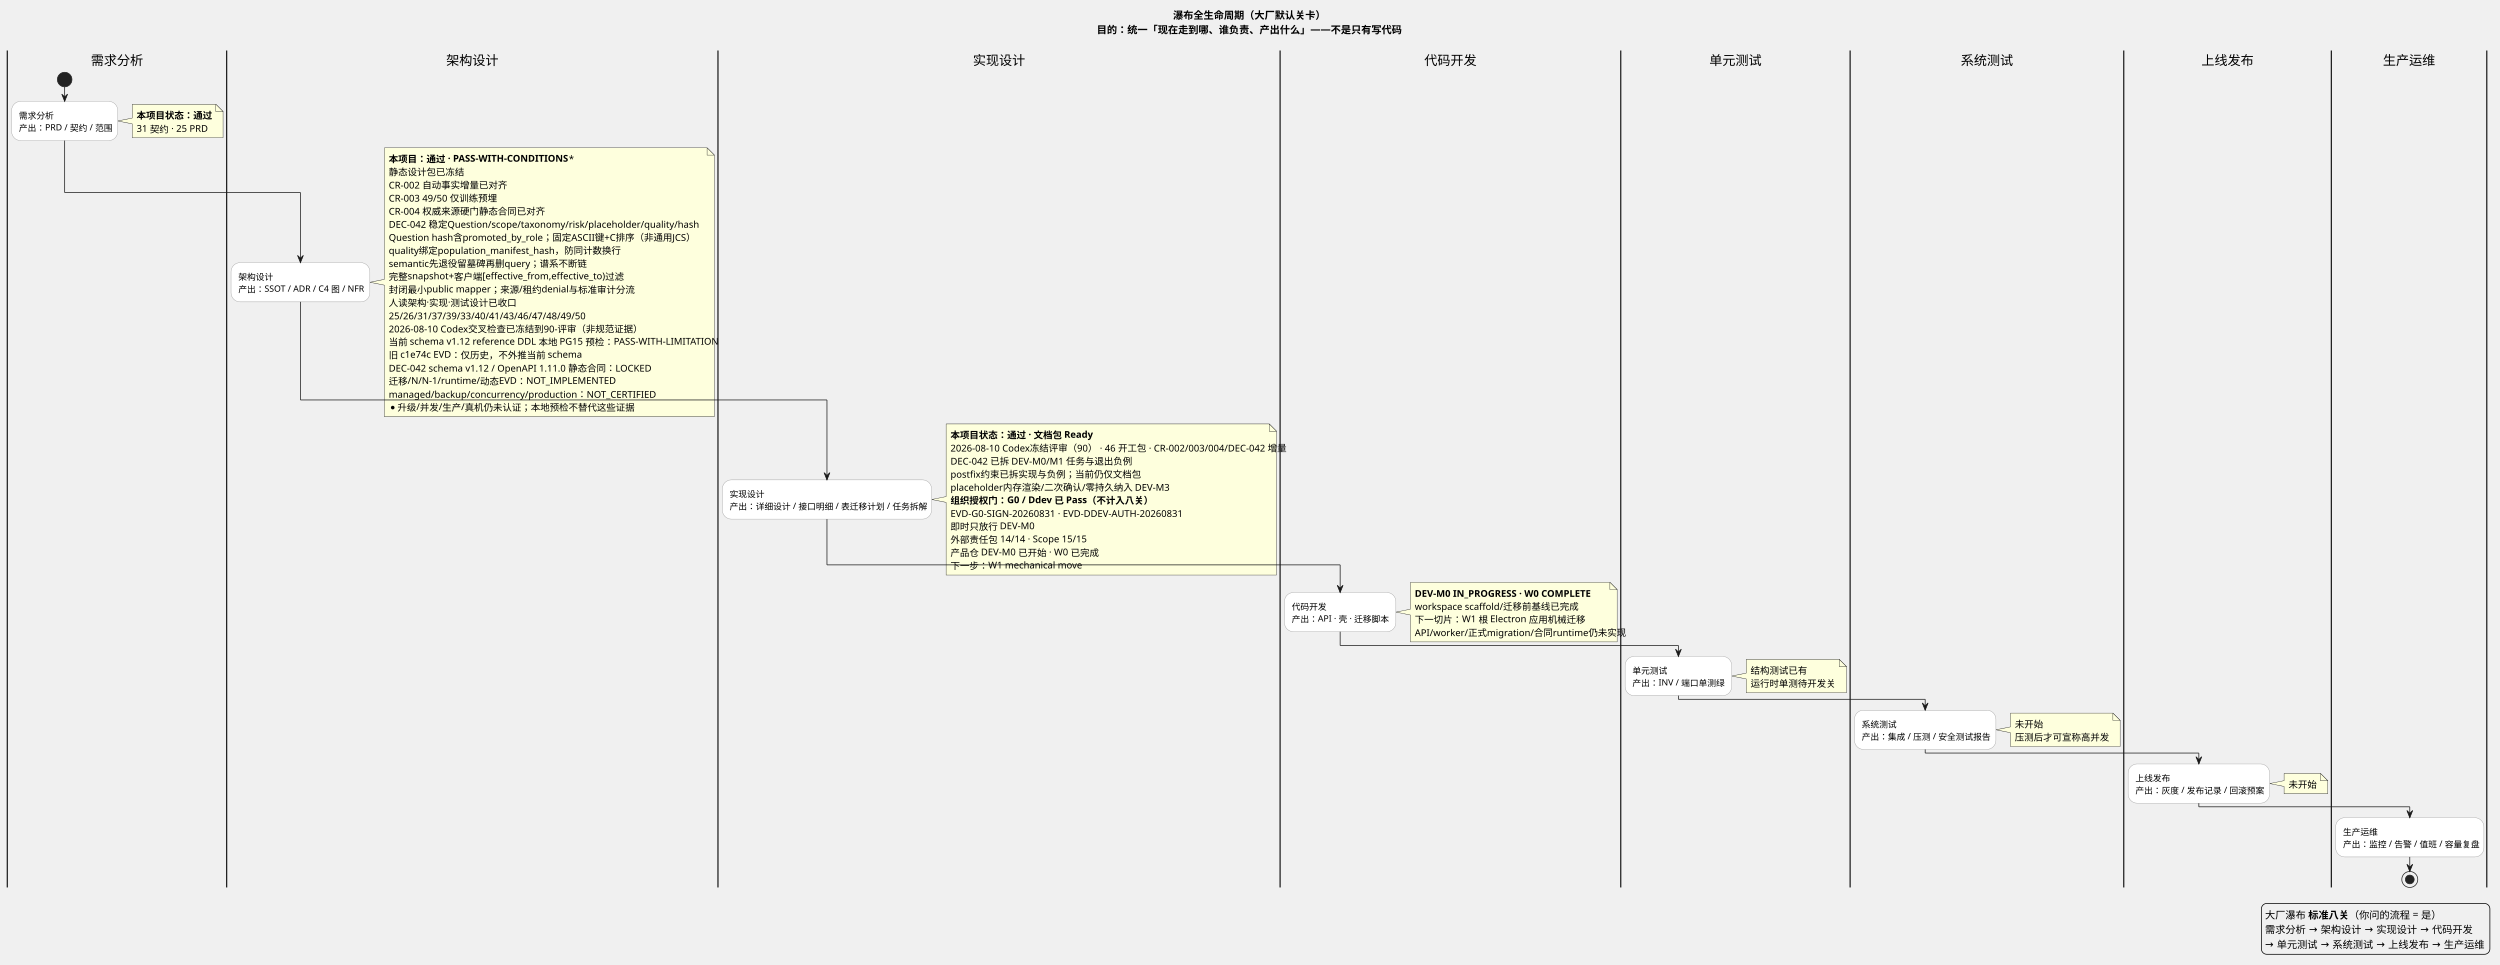
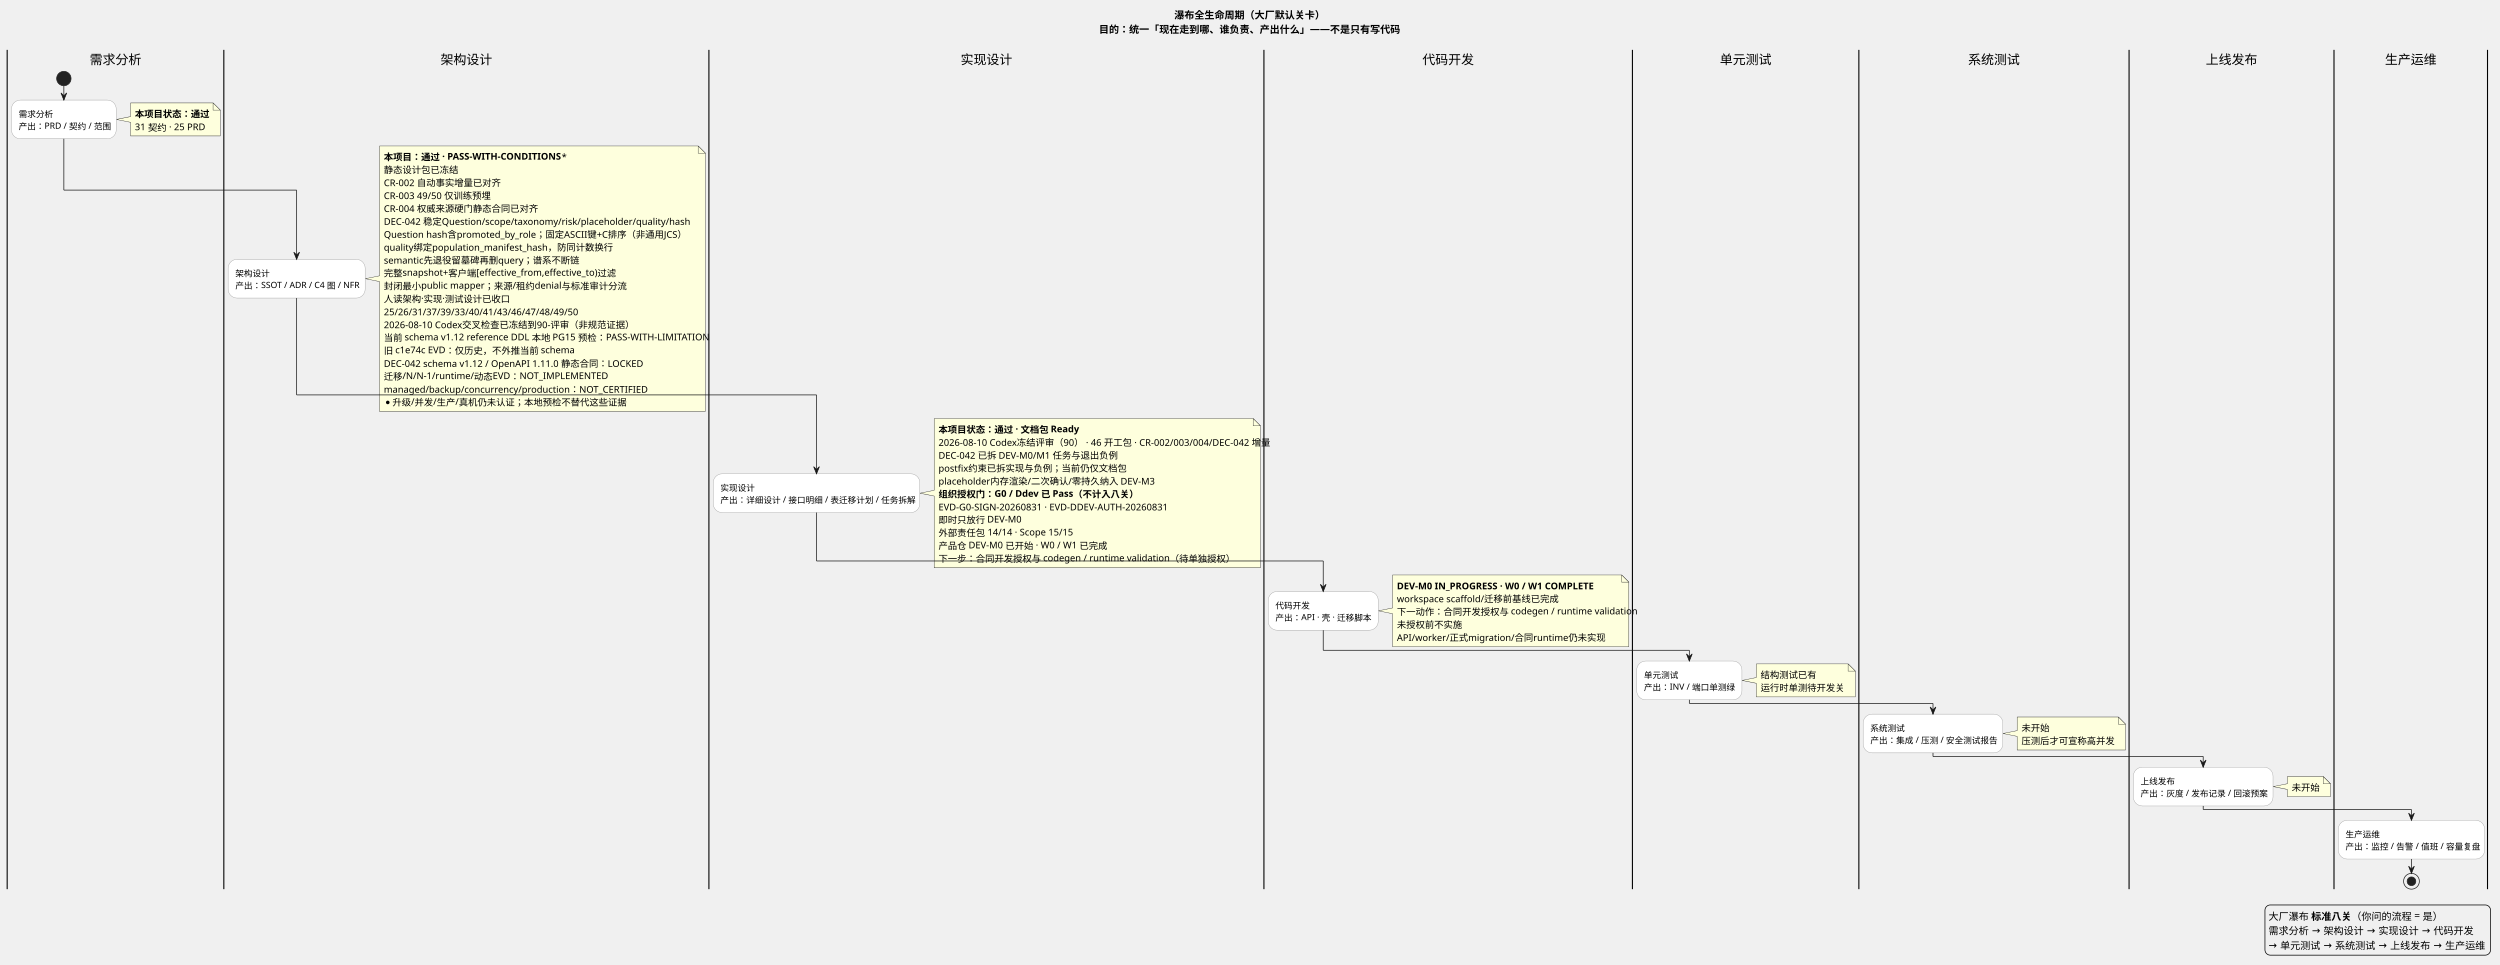
- <svg xmlns="http://www.w3.org/2000/svg" class="diagram-svg" version="1.1" viewBox="0 0 3441 1327" width="3441" height="1327">
+ <svg xmlns="http://www.w3.org/2000/svg" class="diagram-svg" version="1.1" viewBox="0 0 3485 1345" width="3485" height="1345">
  <defs />
  <g>
    <g class="title" data-source-line="9">
-       <text x="1614.54" y="26" font-size="14" fill="#000000" xml:space="preserve" style="white-space: pre" font-weight="bold" font-family="'PingFang SC, Microsoft YaHei, sans-serif'">瀑布全生命周期（大厂默认关卡）</text>
-       <text x="1509.54" y="46" font-size="14" fill="#000000" xml:space="preserve" style="white-space: pre" font-weight="bold" font-family="'PingFang SC, Microsoft YaHei, sans-serif'">目的：统一「现在走到哪、谁负责、产出什么」——不是只有写代码</text>
+       <text x="1636.92" y="26" font-size="14" fill="#000000" xml:space="preserve" style="white-space: pre" font-weight="bold" font-family="'PingFang SC, Microsoft YaHei, sans-serif'">瀑布全生命周期（大厂默认关卡）</text>
+       <text x="1531.92" y="46" font-size="14" fill="#000000" xml:space="preserve" style="white-space: pre" font-weight="bold" font-family="'PingFang SC, Microsoft YaHei, sans-serif'">目的：统一「现在走到哪、谁负责、产出什么」——不是只有写代码</text>
    </g>
-     <rect x="10" y="69.50" width="3414.08" height="25" fill="#00000000" stroke="#00000000" stroke-width="1" />
+     <rect x="10" y="69.50" width="3458.84" height="25" fill="#00000000" stroke="#00000000" stroke-width="1" />
    <circle cx="89.01" cy="109.50" r="10" fill="#222222" stroke="#222222" stroke-width="1" />
    <path d="M182.01,143.50 L182.01,162.50 L162.01,166.50 L182.01,170.50 L182.01,189.50 A0,0 0 0 0 182.01,189.50 L307.01,189.50 A0,0 0 0 0 307.01,189.50 L307.01,153.50 L297.01,143.50 L182.01,143.50 A0,0 0 0 0 182.01,143.50" fill="#FEFFDD" stroke="#181818" stroke-width="0.50" />
    <path d="M297.01,143.50 L297.01,153.50 L307.01,153.50 L297.01,143.50" fill="#FEFFDD" stroke="#181818" stroke-width="0.50" />
    <text x="188.01" y="163.50" font-size="13" fill="#000000" xml:space="preserve" style="white-space: pre" font-weight="bold" font-family="'PingFang SC, Microsoft YaHei, sans-serif'">本项目状态：通过</text>
    <text x="188.01" y="181.50" font-size="13" fill="#000000" xml:space="preserve" style="white-space: pre" font-family="'PingFang SC, Microsoft YaHei, sans-serif'">31 契约 · 25 PRD</text>
    <rect x="16" y="139.50" width="146.01" height="54" rx="12.50" ry="12.50" fill="#FFFFFF" stroke="#999999" stroke-width="0.50" />
    <text x="26" y="163.50" font-size="12" fill="#000000" xml:space="preserve" style="white-space: pre" font-family="'PingFang SC, Microsoft YaHei, sans-serif'">需求分析</text>
    <text x="26" y="180.50" font-size="12" fill="#000000" xml:space="preserve" style="white-space: pre" font-family="'PingFang SC, Microsoft YaHei, sans-serif'">产出：PRD / 契约 / 范围</text>
-     <line x1="10" y1="69.50" x2="10" y2="1221.50" stroke="#000000" stroke-width="1.50" />
+     <line x1="10" y1="69.50" x2="10" y2="1239.50" stroke="#000000" stroke-width="1.50" />
    <path d="M529.04,203.50 L529.04,384.50 L509.04,388.50 L529.04,392.50 L529.04,573.50 A0,0 0 0 0 529.04,573.50 L983.22,573.50 A0,0 0 0 0 983.22,573.50 L983.22,213.50 L973.22,203.50 L529.04,203.50 A0,0 0 0 0 529.04,203.50" fill="#FEFFDD" stroke="#181818" stroke-width="0.50" />
    <path d="M973.22,203.50 L973.22,213.50 L983.22,213.50 L973.22,203.50" fill="#FEFFDD" stroke="#181818" stroke-width="0.50" />
    <text x="535.04" y="223.50" font-size="13" fill="#000000" xml:space="preserve" style="white-space: pre" font-weight="bold" font-family="'PingFang SC, Microsoft YaHei, sans-serif'">本项目：通过 · PASS-WITH-CONDITIONS</text>
    <text x="782.92" y="223.50" font-size="13" fill="#000000" xml:space="preserve" style="white-space: pre" font-family="'PingFang SC, Microsoft YaHei, sans-serif'">*</text>
    <text x="535.04" y="241.50" font-size="13" fill="#000000" xml:space="preserve" style="white-space: pre" font-family="'PingFang SC, Microsoft YaHei, sans-serif'">静态设计包已冻结</text>
    <text x="535.04" y="259.50" font-size="13" fill="#000000" xml:space="preserve" style="white-space: pre" font-family="'PingFang SC, Microsoft YaHei, sans-serif'">CR-002 自动事实增量已对齐</text>
    <text x="535.04" y="277.50" font-size="13" fill="#000000" xml:space="preserve" style="white-space: pre" font-family="'PingFang SC, Microsoft YaHei, sans-serif'">CR-003 49/50 仅训练预埋</text>
    <text x="535.04" y="295.50" font-size="13" fill="#000000" xml:space="preserve" style="white-space: pre" font-family="'PingFang SC, Microsoft YaHei, sans-serif'">CR-004 权威来源硬门静态合同已对齐</text>
    <text x="535.04" y="313.50" font-size="13" fill="#000000" xml:space="preserve" style="white-space: pre" font-family="'PingFang SC, Microsoft YaHei, sans-serif'">DEC-042 稳定Question/scope/taxonomy/risk/placeholder/quality/hash</text>
    <text x="535.04" y="331.50" font-size="13" fill="#000000" xml:space="preserve" style="white-space: pre" font-family="'PingFang SC, Microsoft YaHei, sans-serif'">Question hash含promoted_by_role；固定ASCII键+C排序（非通用JCS）</text>
    <text x="535.04" y="349.50" font-size="13" fill="#000000" xml:space="preserve" style="white-space: pre" font-family="'PingFang SC, Microsoft YaHei, sans-serif'">quality绑定population_manifest_hash，防同计数换行</text>
    <text x="535.04" y="367.50" font-size="13" fill="#000000" xml:space="preserve" style="white-space: pre" font-family="'PingFang SC, Microsoft YaHei, sans-serif'">semantic先退役留墓碑再删query；谱系不断链</text>
    <text x="535.04" y="385.50" font-size="13" fill="#000000" xml:space="preserve" style="white-space: pre" font-family="'PingFang SC, Microsoft YaHei, sans-serif'">完整snapshot+客户端[effective_from,effective_to)过滤</text>
    <text x="535.04" y="403.50" font-size="13" fill="#000000" xml:space="preserve" style="white-space: pre" font-family="'PingFang SC, Microsoft YaHei, sans-serif'">封闭最小public mapper；来源/租约denial与标准审计分流</text>
    <text x="535.04" y="421.50" font-size="13" fill="#000000" xml:space="preserve" style="white-space: pre" font-family="'PingFang SC, Microsoft YaHei, sans-serif'">人读架构·实现·测试设计已收口</text>
    <text x="535.04" y="439.50" font-size="13" fill="#000000" xml:space="preserve" style="white-space: pre" font-family="'PingFang SC, Microsoft YaHei, sans-serif'">25/26/31/37/39/33/40/41/43/46/47/48/49/50</text>
    <text x="535.04" y="457.50" font-size="13" fill="#000000" xml:space="preserve" style="white-space: pre" font-family="'PingFang SC, Microsoft YaHei, sans-serif'">2026-08-10 Codex交叉检查已冻结到90-评审（非规范证据）</text>
    <text x="535.04" y="475.50" font-size="13" fill="#000000" xml:space="preserve" style="white-space: pre" font-family="'PingFang SC, Microsoft YaHei, sans-serif'">当前 schema v1.12 reference DDL 本地 PG15 预检：PASS-WITH-LIMITATION</text>
    <text x="535.04" y="493.50" font-size="13" fill="#000000" xml:space="preserve" style="white-space: pre" font-family="'PingFang SC, Microsoft YaHei, sans-serif'">旧 c1e74c EVD：仅历史，不外推当前 schema</text>
    <text x="535.04" y="511.50" font-size="13" fill="#000000" xml:space="preserve" style="white-space: pre" font-family="'PingFang SC, Microsoft YaHei, sans-serif'">DEC-042 schema v1.12 / OpenAPI 1.11.0 静态合同：LOCKED</text>
    <text x="535.04" y="529.50" font-size="13" fill="#000000" xml:space="preserve" style="white-space: pre" font-family="'PingFang SC, Microsoft YaHei, sans-serif'">迁移/N/N-1/runtime/动态EVD：NOT_IMPLEMENTED</text>
    <text x="535.04" y="547.50" font-size="13" fill="#000000" xml:space="preserve" style="white-space: pre" font-family="'PingFang SC, Microsoft YaHei, sans-serif'">managed/backup/concurrency/production：NOT_CERTIFIED</text>
    <circle cx="540.54" cy="561" r="2.50" fill="#000000" stroke="#000000" stroke-width="0" />
    <text x="547.04" y="565.50" font-size="13" fill="#000000" xml:space="preserve" style="white-space: pre" font-family="'PingFang SC, Microsoft YaHei, sans-serif'">升级/并发/生产/真机仍未认证；本地预检不替代这些证据</text>
    <rect x="318.01" y="361.50" width="191.03" height="54" rx="12.50" ry="12.50" fill="#FFFFFF" stroke="#999999" stroke-width="0.50" />
    <text x="328.01" y="385.50" font-size="12" fill="#000000" xml:space="preserve" style="white-space: pre" font-family="'PingFang SC, Microsoft YaHei, sans-serif'">架构设计</text>
    <text x="328.01" y="402.50" font-size="12" fill="#000000" xml:space="preserve" style="white-space: pre" font-family="'PingFang SC, Microsoft YaHei, sans-serif'">产出：SSOT / ADR / C4 图 / NFR</text>
-     <line x1="312.01" y1="69.50" x2="312.01" y2="1221.50" stroke="#000000" stroke-width="1.50" />
+     <line x1="312.01" y1="69.50" x2="312.01" y2="1239.50" stroke="#000000" stroke-width="1.50" />
    <path d="M1302.23,583.50 L1302.23,683.50 L1282.23,687.50 L1302.23,691.50 L1302.23,791.50 A0,0 0 0 0 1302.23,791.50 L1756.91,791.50 A0,0 0 0 0 1756.91,791.50 L1756.91,593.50 L1746.91,583.50 L1302.23,583.50 A0,0 0 0 0 1302.23,583.50" fill="#FEFFDD" stroke="#181818" stroke-width="0.50" />
    <path d="M1746.91,583.50 L1746.91,593.50 L1756.91,593.50 L1746.91,583.50" fill="#FEFFDD" stroke="#181818" stroke-width="0.50" />
    <text x="1308.23" y="603.50" font-size="13" fill="#000000" xml:space="preserve" style="white-space: pre" font-weight="bold" font-family="'PingFang SC, Microsoft YaHei, sans-serif'">本项目状态：通过 · 文档包 Ready</text>
    <text x="1308.23" y="621.50" font-size="13" fill="#000000" xml:space="preserve" style="white-space: pre" font-family="'PingFang SC, Microsoft YaHei, sans-serif'">2026-08-10 Codex冻结评审（90） · 46 开工包 · CR-002/003/004/DEC-042 增量</text>
    <text x="1308.23" y="639.50" font-size="13" fill="#000000" xml:space="preserve" style="white-space: pre" font-family="'PingFang SC, Microsoft YaHei, sans-serif'">DEC-042 已拆 DEV-M0/M1 任务与退出负例</text>
    <text x="1308.23" y="657.50" font-size="13" fill="#000000" xml:space="preserve" style="white-space: pre" font-family="'PingFang SC, Microsoft YaHei, sans-serif'">postfix约束已拆实现与负例；当前仍仅文档包</text>
    <text x="1308.23" y="675.50" font-size="13" fill="#000000" xml:space="preserve" style="white-space: pre" font-family="'PingFang SC, Microsoft YaHei, sans-serif'">placeholder内存渲染/二次确认/零持久纳入 DEV-M3</text>
    <text x="1308.23" y="693.50" font-size="13" fill="#000000" xml:space="preserve" style="white-space: pre" font-weight="bold" font-family="'PingFang SC, Microsoft YaHei, sans-serif'">组织授权门：G0 / Ddev 已 Pass（不计入八关）</text>
    <text x="1308.23" y="711.50" font-size="13" fill="#000000" xml:space="preserve" style="white-space: pre" font-family="'PingFang SC, Microsoft YaHei, sans-serif'">EVD-G0-SIGN-20260831 · EVD-DDEV-AUTH-20260831</text>
    <text x="1308.23" y="729.50" font-size="13" fill="#000000" xml:space="preserve" style="white-space: pre" font-family="'PingFang SC, Microsoft YaHei, sans-serif'">即时只放行 DEV-M0</text>
    <text x="1308.23" y="747.50" font-size="13" fill="#000000" xml:space="preserve" style="white-space: pre" font-family="'PingFang SC, Microsoft YaHei, sans-serif'">外部责任包 14/14 · Scope 15/15</text>
-     <text x="1308.23" y="765.50" font-size="13" fill="#000000" xml:space="preserve" style="white-space: pre" font-family="'PingFang SC, Microsoft YaHei, sans-serif'">产品仓 DEV-M0 已开始 · W0 已完成</text>
-     <text x="1308.23" y="783.50" font-size="13" fill="#000000" xml:space="preserve" style="white-space: pre" font-family="'PingFang SC, Microsoft YaHei, sans-serif'">下一步：W1 mechanical move</text>
+     <text x="1308.23" y="765.50" font-size="13" fill="#000000" xml:space="preserve" style="white-space: pre" font-family="'PingFang SC, Microsoft YaHei, sans-serif'">产品仓 DEV-M0 已开始 · W0 / W1 已完成</text>
+     <text x="1308.23" y="783.50" font-size="13" fill="#000000" xml:space="preserve" style="white-space: pre" font-family="'PingFang SC, Microsoft YaHei, sans-serif'">下一步：合同开发授权与 codegen / runtime validation（待单独授权）</text>
    <rect x="994.22" y="660.50" width="288.00" height="54" rx="12.50" ry="12.50" fill="#FFFFFF" stroke="#999999" stroke-width="0.50" />
    <text x="1004.22" y="684.50" font-size="12" fill="#000000" xml:space="preserve" style="white-space: pre" font-family="'PingFang SC, Microsoft YaHei, sans-serif'">实现设计</text>
    <text x="1004.22" y="701.50" font-size="12" fill="#000000" xml:space="preserve" style="white-space: pre" font-family="'PingFang SC, Microsoft YaHei, sans-serif'">产出：详细设计 / 接口明细 / 表迁移计划 / 任务拆解</text>
-     <line x1="988.22" y1="69.50" x2="988.22" y2="1221.50" stroke="#000000" stroke-width="1.50" />
-     <path d="M1941.25,801.50 L1941.25,838.50 L1921.25,842.50 L1941.25,846.50 L1941.25,883.50 A0,0 0 0 0 1941.25,883.50 L2225.83,883.50 A0,0 0 0 0 2225.83,883.50 L2225.83,811.50 L2215.83,801.50 L1941.25,801.50 A0,0 0 0 0 1941.25,801.50" fill="#FEFFDD" stroke="#181818" stroke-width="0.50" />
-     <path d="M2215.83,801.50 L2215.83,811.50 L2225.83,811.50 L2215.83,801.50" fill="#FEFFDD" stroke="#181818" stroke-width="0.50" />
-     <text x="1947.25" y="821.50" font-size="13" fill="#000000" xml:space="preserve" style="white-space: pre" font-weight="bold" font-family="'PingFang SC, Microsoft YaHei, sans-serif'">DEV-M0 IN_PROGRESS · W0 COMPLETE</text>
+     <line x1="988.22" y1="69.50" x2="988.22" y2="1239.50" stroke="#000000" stroke-width="1.50" />
+     <path d="M1941.25,801.50 L1941.25,847.50 L1921.25,851.50 L1941.25,855.50 L1941.25,901.50 A0,0 0 0 0 1941.25,901.50 L2270.59,901.50 A0,0 0 0 0 2270.59,901.50 L2270.59,811.50 L2260.59,801.50 L1941.25,801.50 A0,0 0 0 0 1941.25,801.50" fill="#FEFFDD" stroke="#181818" stroke-width="0.50" />
+     <path d="M2260.59,801.50 L2260.59,811.50 L2270.59,811.50 L2260.59,801.50" fill="#FEFFDD" stroke="#181818" stroke-width="0.50" />
+     <text x="1947.25" y="821.50" font-size="13" fill="#000000" xml:space="preserve" style="white-space: pre" font-weight="bold" font-family="'PingFang SC, Microsoft YaHei, sans-serif'">DEV-M0 IN_PROGRESS · W0 / W1 COMPLETE</text>
    <text x="1947.25" y="839.50" font-size="13" fill="#000000" xml:space="preserve" style="white-space: pre" font-family="'PingFang SC, Microsoft YaHei, sans-serif'">workspace scaffold/迁移前基线已完成</text>
-     <text x="1947.25" y="857.50" font-size="13" fill="#000000" xml:space="preserve" style="white-space: pre" font-family="'PingFang SC, Microsoft YaHei, sans-serif'">下一切片：W1 根 Electron 应用机械迁移</text>
-     <text x="1947.25" y="875.50" font-size="13" fill="#000000" xml:space="preserve" style="white-space: pre" font-family="'PingFang SC, Microsoft YaHei, sans-serif'">API/worker/正式migration/合同runtime仍未实现</text>
-     <rect x="1767.91" y="815.50" width="153.34" height="54" rx="12.50" ry="12.50" fill="#FFFFFF" stroke="#999999" stroke-width="0.50" />
-     <text x="1777.91" y="839.50" font-size="12" fill="#000000" xml:space="preserve" style="white-space: pre" font-family="'PingFang SC, Microsoft YaHei, sans-serif'">代码开发</text>
-     <text x="1777.91" y="856.50" font-size="12" fill="#000000" xml:space="preserve" style="white-space: pre" font-family="'PingFang SC, Microsoft YaHei, sans-serif'">产出：API · 壳 · 迁移脚本</text>
-     <line x1="1761.91" y1="69.50" x2="1761.91" y2="1221.50" stroke="#000000" stroke-width="1.50" />
-     <path d="M2403.49,907.50 L2403.49,926.50 L2383.49,930.50 L2403.49,934.50 L2403.49,953.50 A0,0 0 0 0 2403.49,953.50 L2541.49,953.50 A0,0 0 0 0 2541.49,953.50 L2541.49,917.50 L2531.49,907.50 L2403.49,907.50 A0,0 0 0 0 2403.49,907.50" fill="#FEFFDD" stroke="#181818" stroke-width="0.50" />
-     <path d="M2531.49,907.50 L2531.49,917.50 L2541.49,917.50 L2531.49,907.50" fill="#FEFFDD" stroke="#181818" stroke-width="0.50" />
-     <text x="2409.49" y="927.50" font-size="13" fill="#000000" xml:space="preserve" style="white-space: pre" font-family="'PingFang SC, Microsoft YaHei, sans-serif'">结构测试已有</text>
-     <text x="2409.49" y="945.50" font-size="13" fill="#000000" xml:space="preserve" style="white-space: pre" font-family="'PingFang SC, Microsoft YaHei, sans-serif'">运行时单测待开发关</text>
-     <rect x="2236.83" y="903.50" width="146.66" height="54" rx="12.50" ry="12.50" fill="#FFFFFF" stroke="#999999" stroke-width="0.50" />
-     <text x="2246.83" y="927.50" font-size="12" fill="#000000" xml:space="preserve" style="white-space: pre" font-family="'PingFang SC, Microsoft YaHei, sans-serif'">单元测试</text>
-     <text x="2246.83" y="944.50" font-size="12" fill="#000000" xml:space="preserve" style="white-space: pre" font-family="'PingFang SC, Microsoft YaHei, sans-serif'">产出：INV / 端口单测绿</text>
-     <line x1="2230.83" y1="69.50" x2="2230.83" y2="1221.50" stroke="#000000" stroke-width="1.50" />
-     <path d="M2767.16,981.50 L2767.16,1000.50 L2747.16,1004.50 L2767.16,1008.50 L2767.16,1027.50 A0,0 0 0 0 2767.16,1027.50 L2918.16,1027.50 A0,0 0 0 0 2918.16,1027.50 L2918.16,991.50 L2908.16,981.50 L2767.16,981.50 A0,0 0 0 0 2767.16,981.50" fill="#FEFFDD" stroke="#181818" stroke-width="0.50" />
-     <path d="M2908.16,981.50 L2908.16,991.50 L2918.16,991.50 L2908.16,981.50" fill="#FEFFDD" stroke="#181818" stroke-width="0.50" />
-     <text x="2773.16" y="1001.50" font-size="13" fill="#000000" xml:space="preserve" style="white-space: pre" font-family="'PingFang SC, Microsoft YaHei, sans-serif'">未开始</text>
-     <text x="2773.16" y="1019.50" font-size="13" fill="#000000" xml:space="preserve" style="white-space: pre" font-family="'PingFang SC, Microsoft YaHei, sans-serif'">压测后才可宣称高并发</text>
-     <rect x="2552.49" y="977.50" width="194.67" height="54" rx="12.50" ry="12.50" fill="#FFFFFF" stroke="#999999" stroke-width="0.50" />
-     <text x="2562.49" y="1001.50" font-size="12" fill="#000000" xml:space="preserve" style="white-space: pre" font-family="'PingFang SC, Microsoft YaHei, sans-serif'">系统测试</text>
-     <text x="2562.49" y="1018.50" font-size="12" fill="#000000" xml:space="preserve" style="white-space: pre" font-family="'PingFang SC, Microsoft YaHei, sans-serif'">产出：集成 / 压测 / 安全测试报告</text>
-     <line x1="2546.49" y1="69.50" x2="2546.49" y2="1221.50" stroke="#000000" stroke-width="1.50" />
-     <path d="M3143.82,1064.50 L3143.82,1074.50 L3123.82,1078.50 L3143.82,1082.50 L3143.82,1092.50 A0,0 0 0 0 3143.82,1092.50 L3203.82,1092.50 A0,0 0 0 0 3203.82,1092.50 L3203.82,1074.50 L3193.82,1064.50 L3143.82,1064.50 A0,0 0 0 0 3143.82,1064.50" fill="#FEFFDD" stroke="#181818" stroke-width="0.50" />
-     <path d="M3193.82,1064.50 L3193.82,1074.50 L3203.82,1074.50 L3193.82,1064.50" fill="#FEFFDD" stroke="#181818" stroke-width="0.50" />
-     <text x="3149.82" y="1084.50" font-size="13" fill="#000000" xml:space="preserve" style="white-space: pre" font-family="'PingFang SC, Microsoft YaHei, sans-serif'">未开始</text>
-     <rect x="2929.16" y="1051.50" width="194.67" height="54" rx="12.50" ry="12.50" fill="#FFFFFF" stroke="#999999" stroke-width="0.50" />
-     <text x="2939.16" y="1075.50" font-size="12" fill="#000000" xml:space="preserve" style="white-space: pre" font-family="'PingFang SC, Microsoft YaHei, sans-serif'">上线发布</text>
-     <text x="2939.16" y="1092.50" font-size="12" fill="#000000" xml:space="preserve" style="white-space: pre" font-family="'PingFang SC, Microsoft YaHei, sans-serif'">产出：灰度 / 发布记录 / 回滚预案</text>
-     <line x1="2923.16" y1="69.50" x2="2923.16" y2="1221.50" stroke="#000000" stroke-width="1.50" />
-     <rect x="3214.82" y="1125.50" width="204.00" height="54" rx="12.50" ry="12.50" fill="#FFFFFF" stroke="#999999" stroke-width="0.50" />
-     <text x="3224.82" y="1149.50" font-size="12" fill="#000000" xml:space="preserve" style="white-space: pre" font-family="'PingFang SC, Microsoft YaHei, sans-serif'">生产运维</text>
-     <text x="3224.82" y="1166.50" font-size="12" fill="#000000" xml:space="preserve" style="white-space: pre" font-family="'PingFang SC, Microsoft YaHei, sans-serif'">产出：监控 / 告警 / 值班 / 容量复盘</text>
-     <circle cx="3316.83" cy="1210.50" r="11" fill="#00000000" stroke="#222222" stroke-width="1" />
-     <circle cx="3316.83" cy="1210.50" r="6" fill="#222222" stroke="#222222" stroke-width="1" />
-     <line x1="3208.82" y1="69.50" x2="3208.82" y2="1221.50" stroke="#000000" stroke-width="1.50" />
-     <line x1="3422.83" y1="69.50" x2="3422.83" y2="1221.50" stroke="#000000" stroke-width="1.50" />
+     <text x="1947.25" y="857.50" font-size="13" fill="#000000" xml:space="preserve" style="white-space: pre" font-family="'PingFang SC, Microsoft YaHei, sans-serif'">下一动作：合同开发授权与 codegen / runtime validation</text>
+     <text x="1947.25" y="875.50" font-size="13" fill="#000000" xml:space="preserve" style="white-space: pre" font-family="'PingFang SC, Microsoft YaHei, sans-serif'">未授权前不实施</text>
+     <text x="1947.25" y="893.50" font-size="13" fill="#000000" xml:space="preserve" style="white-space: pre" font-family="'PingFang SC, Microsoft YaHei, sans-serif'">API/worker/正式migration/合同runtime仍未实现</text>
+     <rect x="1767.91" y="824.50" width="153.34" height="54" rx="12.50" ry="12.50" fill="#FFFFFF" stroke="#999999" stroke-width="0.50" />
+     <text x="1777.91" y="848.50" font-size="12" fill="#000000" xml:space="preserve" style="white-space: pre" font-family="'PingFang SC, Microsoft YaHei, sans-serif'">代码开发</text>
+     <text x="1777.91" y="865.50" font-size="12" fill="#000000" xml:space="preserve" style="white-space: pre" font-family="'PingFang SC, Microsoft YaHei, sans-serif'">产出：API · 壳 · 迁移脚本</text>
+     <line x1="1761.91" y1="69.50" x2="1761.91" y2="1239.50" stroke="#000000" stroke-width="1.50" />
+     <path d="M2448.25,925.50 L2448.25,944.50 L2428.25,948.50 L2448.25,952.50 L2448.25,971.50 A0,0 0 0 0 2448.25,971.50 L2586.25,971.50 A0,0 0 0 0 2586.25,971.50 L2586.25,935.50 L2576.25,925.50 L2448.25,925.50 A0,0 0 0 0 2448.25,925.50" fill="#FEFFDD" stroke="#181818" stroke-width="0.50" />
+     <path d="M2576.25,925.50 L2576.25,935.50 L2586.25,935.50 L2576.25,925.50" fill="#FEFFDD" stroke="#181818" stroke-width="0.50" />
+     <text x="2454.25" y="945.50" font-size="13" fill="#000000" xml:space="preserve" style="white-space: pre" font-family="'PingFang SC, Microsoft YaHei, sans-serif'">结构测试已有</text>
+     <text x="2454.25" y="963.50" font-size="13" fill="#000000" xml:space="preserve" style="white-space: pre" font-family="'PingFang SC, Microsoft YaHei, sans-serif'">运行时单测待开发关</text>
+     <rect x="2281.59" y="921.50" width="146.66" height="54" rx="12.50" ry="12.50" fill="#FFFFFF" stroke="#999999" stroke-width="0.50" />
+     <text x="2291.59" y="945.50" font-size="12" fill="#000000" xml:space="preserve" style="white-space: pre" font-family="'PingFang SC, Microsoft YaHei, sans-serif'">单元测试</text>
+     <text x="2291.59" y="962.50" font-size="12" fill="#000000" xml:space="preserve" style="white-space: pre" font-family="'PingFang SC, Microsoft YaHei, sans-serif'">产出：INV / 端口单测绿</text>
+     <line x1="2275.59" y1="69.50" x2="2275.59" y2="1239.50" stroke="#000000" stroke-width="1.50" />
+     <path d="M2811.92,999.50 L2811.92,1018.50 L2791.92,1022.50 L2811.92,1026.50 L2811.92,1045.50 A0,0 0 0 0 2811.92,1045.50 L2962.92,1045.50 A0,0 0 0 0 2962.92,1045.50 L2962.92,1009.50 L2952.92,999.50 L2811.92,999.50 A0,0 0 0 0 2811.92,999.50" fill="#FEFFDD" stroke="#181818" stroke-width="0.50" />
+     <path d="M2952.92,999.50 L2952.92,1009.50 L2962.92,1009.50 L2952.92,999.50" fill="#FEFFDD" stroke="#181818" stroke-width="0.50" />
+     <text x="2817.92" y="1019.50" font-size="13" fill="#000000" xml:space="preserve" style="white-space: pre" font-family="'PingFang SC, Microsoft YaHei, sans-serif'">未开始</text>
+     <text x="2817.92" y="1037.50" font-size="13" fill="#000000" xml:space="preserve" style="white-space: pre" font-family="'PingFang SC, Microsoft YaHei, sans-serif'">压测后才可宣称高并发</text>
+     <rect x="2597.25" y="995.50" width="194.67" height="54" rx="12.50" ry="12.50" fill="#FFFFFF" stroke="#999999" stroke-width="0.50" />
+     <text x="2607.25" y="1019.50" font-size="12" fill="#000000" xml:space="preserve" style="white-space: pre" font-family="'PingFang SC, Microsoft YaHei, sans-serif'">系统测试</text>
+     <text x="2607.25" y="1036.50" font-size="12" fill="#000000" xml:space="preserve" style="white-space: pre" font-family="'PingFang SC, Microsoft YaHei, sans-serif'">产出：集成 / 压测 / 安全测试报告</text>
+     <line x1="2591.25" y1="69.50" x2="2591.25" y2="1239.50" stroke="#000000" stroke-width="1.50" />
+     <path d="M3188.59,1082.50 L3188.59,1092.50 L3168.59,1096.50 L3188.59,1100.50 L3188.59,1110.50 A0,0 0 0 0 3188.59,1110.50 L3248.59,1110.50 A0,0 0 0 0 3248.59,1110.50 L3248.59,1092.50 L3238.59,1082.50 L3188.59,1082.50 A0,0 0 0 0 3188.59,1082.50" fill="#FEFFDD" stroke="#181818" stroke-width="0.50" />
+     <path d="M3238.59,1082.50 L3238.59,1092.50 L3248.59,1092.50 L3238.59,1082.50" fill="#FEFFDD" stroke="#181818" stroke-width="0.50" />
+     <text x="3194.59" y="1102.50" font-size="13" fill="#000000" xml:space="preserve" style="white-space: pre" font-family="'PingFang SC, Microsoft YaHei, sans-serif'">未开始</text>
+     <rect x="2973.92" y="1069.50" width="194.67" height="54" rx="12.50" ry="12.50" fill="#FFFFFF" stroke="#999999" stroke-width="0.50" />
+     <text x="2983.92" y="1093.50" font-size="12" fill="#000000" xml:space="preserve" style="white-space: pre" font-family="'PingFang SC, Microsoft YaHei, sans-serif'">上线发布</text>
+     <text x="2983.92" y="1110.50" font-size="12" fill="#000000" xml:space="preserve" style="white-space: pre" font-family="'PingFang SC, Microsoft YaHei, sans-serif'">产出：灰度 / 发布记录 / 回滚预案</text>
+     <line x1="2967.92" y1="69.50" x2="2967.92" y2="1239.50" stroke="#000000" stroke-width="1.50" />
+     <rect x="3259.59" y="1143.50" width="204.00" height="54" rx="12.50" ry="12.50" fill="#FFFFFF" stroke="#999999" stroke-width="0.50" />
+     <text x="3269.59" y="1167.50" font-size="12" fill="#000000" xml:space="preserve" style="white-space: pre" font-family="'PingFang SC, Microsoft YaHei, sans-serif'">生产运维</text>
+     <text x="3269.59" y="1184.50" font-size="12" fill="#000000" xml:space="preserve" style="white-space: pre" font-family="'PingFang SC, Microsoft YaHei, sans-serif'">产出：监控 / 告警 / 值班 / 容量复盘</text>
+     <circle cx="3361.59" cy="1228.50" r="11" fill="#00000000" stroke="#222222" stroke-width="1" />
+     <circle cx="3361.59" cy="1228.50" r="6" fill="#222222" stroke="#222222" stroke-width="1" />
+     <line x1="3253.59" y1="69.50" x2="3253.59" y2="1239.50" stroke="#000000" stroke-width="1.50" />
+     <line x1="3467.59" y1="69.50" x2="3467.59" y2="1239.50" stroke="#000000" stroke-width="1.50" />
    <line x1="89.01" y1="119.50" x2="89.01" y2="139.50" stroke="#181818" stroke-width="1" />
    <polygon points="85.01,129.50 89.01,139.50 93.01,129.50 89.01,133.50" fill="#181818" stroke="#181818" stroke-width="1" />
-     <line x1="3316.83" y1="1179.50" x2="3316.83" y2="1199.50" stroke="#181818" stroke-width="1" />
-     <polygon points="3312.83,1189.50 3316.83,1199.50 3320.83,1189.50 3316.83,1193.50" fill="#181818" stroke="#181818" stroke-width="1" />
+     <line x1="3361.59" y1="1197.50" x2="3361.59" y2="1217.50" stroke="#181818" stroke-width="1" />
+     <polygon points="3357.59,1207.50 3361.59,1217.50 3365.59,1207.50 3361.59,1211.50" fill="#181818" stroke="#181818" stroke-width="1" />
    <line x1="89.01" y1="193.50" x2="89.01" y2="265" stroke="#181818" stroke-width="1" />
    <line x1="89.01" y1="265" x2="413.53" y2="265" stroke="#181818" stroke-width="1" />
    <line x1="413.53" y1="265" x2="413.53" y2="361.50" stroke="#181818" stroke-width="1" />
    <polygon points="409.53,351.50 413.53,361.50 417.53,351.50 413.53,355.50" fill="#181818" stroke="#181818" stroke-width="1" />
    <line x1="413.53" y1="415.50" x2="413.53" y2="550.50" stroke="#181818" stroke-width="1" />
    <line x1="413.53" y1="550.50" x2="1138.23" y2="550.50" stroke="#181818" stroke-width="1" />
    <line x1="1138.23" y1="550.50" x2="1138.23" y2="660.50" stroke="#181818" stroke-width="1" />
    <polygon points="1134.23,650.50 1138.23,660.50 1142.23,650.50 1138.23,654.50" fill="#181818" stroke="#181818" stroke-width="1" />
-     <line x1="1138.23" y1="714.50" x2="1138.23" y2="777.50" stroke="#181818" stroke-width="1" />
-     <line x1="1138.23" y1="777.50" x2="1844.58" y2="777.50" stroke="#181818" stroke-width="1" />
-     <line x1="1844.58" y1="777.50" x2="1844.58" y2="815.50" stroke="#181818" stroke-width="1" />
-     <polygon points="1840.58,805.50 1844.58,815.50 1848.58,805.50 1844.58,809.50" fill="#181818" stroke="#181818" stroke-width="1" />
-     <line x1="1844.58" y1="869.50" x2="1844.58" y2="888.50" stroke="#181818" stroke-width="1" />
-     <line x1="1844.58" y1="888.50" x2="2310.16" y2="888.50" stroke="#181818" stroke-width="1" />
-     <line x1="2310.16" y1="888.50" x2="2310.16" y2="903.50" stroke="#181818" stroke-width="1" />
-     <polygon points="2306.16,893.50 2310.16,903.50 2314.16,893.50 2310.16,897.50" fill="#181818" stroke="#181818" stroke-width="1" />
-     <line x1="2310.16" y1="957.50" x2="2310.16" y2="962.50" stroke="#181818" stroke-width="1" />
-     <line x1="2310.16" y1="962.50" x2="2649.82" y2="962.50" stroke="#181818" stroke-width="1" />
-     <line x1="2649.82" y1="962.50" x2="2649.82" y2="977.50" stroke="#181818" stroke-width="1" />
-     <polygon points="2645.82,967.50 2649.82,977.50 2653.82,967.50 2649.82,971.50" fill="#181818" stroke="#181818" stroke-width="1" />
-     <line x1="2649.82" y1="1031.50" x2="2649.82" y2="1036.50" stroke="#181818" stroke-width="1" />
-     <line x1="2649.82" y1="1036.50" x2="3026.49" y2="1036.50" stroke="#181818" stroke-width="1" />
-     <line x1="3026.49" y1="1036.50" x2="3026.49" y2="1051.50" stroke="#181818" stroke-width="1" />
-     <polygon points="3022.49,1041.50 3026.49,1051.50 3030.49,1041.50 3026.49,1045.50" fill="#181818" stroke="#181818" stroke-width="1" />
-     <line x1="3026.49" y1="1105.50" x2="3026.49" y2="1110.50" stroke="#181818" stroke-width="1" />
-     <line x1="3026.49" y1="1110.50" x2="3316.83" y2="1110.50" stroke="#181818" stroke-width="1" />
-     <line x1="3316.83" y1="1110.50" x2="3316.83" y2="1125.50" stroke="#181818" stroke-width="1" />
-     <polygon points="3312.83,1115.50 3316.83,1125.50 3320.83,1115.50 3316.83,1119.50" fill="#181818" stroke="#181818" stroke-width="1" />
+     <line x1="1138.23" y1="714.50" x2="1138.23" y2="782" stroke="#181818" stroke-width="1" />
+     <line x1="1138.23" y1="782" x2="1844.58" y2="782" stroke="#181818" stroke-width="1" />
+     <line x1="1844.58" y1="782" x2="1844.58" y2="824.50" stroke="#181818" stroke-width="1" />
+     <polygon points="1840.58,814.50 1844.58,824.50 1848.58,814.50 1844.58,818.50" fill="#181818" stroke="#181818" stroke-width="1" />
+     <line x1="1844.58" y1="878.50" x2="1844.58" y2="906.50" stroke="#181818" stroke-width="1" />
+     <line x1="1844.58" y1="906.50" x2="2354.92" y2="906.50" stroke="#181818" stroke-width="1" />
+     <line x1="2354.92" y1="906.50" x2="2354.92" y2="921.50" stroke="#181818" stroke-width="1" />
+     <polygon points="2350.92,911.50 2354.92,921.50 2358.92,911.50 2354.92,915.50" fill="#181818" stroke="#181818" stroke-width="1" />
+     <line x1="2354.92" y1="975.50" x2="2354.92" y2="980.50" stroke="#181818" stroke-width="1" />
+     <line x1="2354.92" y1="980.50" x2="2694.59" y2="980.50" stroke="#181818" stroke-width="1" />
+     <line x1="2694.59" y1="980.50" x2="2694.59" y2="995.50" stroke="#181818" stroke-width="1" />
+     <polygon points="2690.59,985.50 2694.59,995.50 2698.59,985.50 2694.59,989.50" fill="#181818" stroke="#181818" stroke-width="1" />
+     <line x1="2694.59" y1="1049.50" x2="2694.59" y2="1054.50" stroke="#181818" stroke-width="1" />
+     <line x1="2694.59" y1="1054.50" x2="3071.25" y2="1054.50" stroke="#181818" stroke-width="1" />
+     <line x1="3071.25" y1="1054.50" x2="3071.25" y2="1069.50" stroke="#181818" stroke-width="1" />
+     <polygon points="3067.25,1059.50 3071.25,1069.50 3075.25,1059.50 3071.25,1063.50" fill="#181818" stroke="#181818" stroke-width="1" />
+     <line x1="3071.25" y1="1123.50" x2="3071.25" y2="1128.50" stroke="#181818" stroke-width="1" />
+     <line x1="3071.25" y1="1128.50" x2="3361.59" y2="1128.50" stroke="#181818" stroke-width="1" />
+     <line x1="3361.59" y1="1128.50" x2="3361.59" y2="1143.50" stroke="#181818" stroke-width="1" />
+     <polygon points="3357.59,1133.50 3361.59,1143.50 3365.59,1133.50 3361.59,1137.50" fill="#181818" stroke="#181818" stroke-width="1" />
    <text x="125.01" y="89.50" font-size="18" fill="#000000" xml:space="preserve" style="white-space: pre" font-family="'PingFang SC, Microsoft YaHei, sans-serif'">需求分析</text>
    <text x="614.12" y="89.50" font-size="18" fill="#000000" xml:space="preserve" style="white-space: pre" font-family="'PingFang SC, Microsoft YaHei, sans-serif'">架构设计</text>
    <text x="1339.07" y="89.50" font-size="18" fill="#000000" xml:space="preserve" style="white-space: pre" font-family="'PingFang SC, Microsoft YaHei, sans-serif'">实现设计</text>
-     <text x="1960.37" y="89.50" font-size="18" fill="#000000" xml:space="preserve" style="white-space: pre" font-family="'PingFang SC, Microsoft YaHei, sans-serif'">代码开发</text>
-     <text x="2352.66" y="89.50" font-size="18" fill="#000000" xml:space="preserve" style="white-space: pre" font-family="'PingFang SC, Microsoft YaHei, sans-serif'">单元测试</text>
-     <text x="2698.82" y="89.50" font-size="18" fill="#000000" xml:space="preserve" style="white-space: pre" font-family="'PingFang SC, Microsoft YaHei, sans-serif'">系统测试</text>
-     <text x="3029.99" y="89.50" font-size="18" fill="#000000" xml:space="preserve" style="white-space: pre" font-family="'PingFang SC, Microsoft YaHei, sans-serif'">上线发布</text>
-     <text x="3279.83" y="89.50" font-size="18" fill="#000000" xml:space="preserve" style="white-space: pre" font-family="'PingFang SC, Microsoft YaHei, sans-serif'">生产运维</text>
-     <g class="legend" data-source-line="93">
-       <rect x="3112.58" y="1243.50" width="314.50" height="70" rx="7.50" ry="7.50" fill="#00000000" stroke="#000000" stroke-width="1" />
-       <text x="3117.58" y="1264.50" font-size="14" fill="#000000" xml:space="preserve" style="white-space: pre" font-family="'PingFang SC, Microsoft YaHei, sans-serif'">大厂瀑布 </text>
-       <text x="3177.08" y="1264.50" font-size="14" fill="#000000" xml:space="preserve" style="white-space: pre" font-weight="bold" font-family="'PingFang SC, Microsoft YaHei, sans-serif'">标准八关</text>
-       <text x="3233.08" y="1264.50" font-size="14" fill="#000000" xml:space="preserve" style="white-space: pre" font-family="'PingFang SC, Microsoft YaHei, sans-serif'">（你问的流程 = 是）</text>
-       <text x="3117.58" y="1284.50" font-size="14" fill="#000000" xml:space="preserve" style="white-space: pre" font-family="'PingFang SC, Microsoft YaHei, sans-serif'">需求分析 → 架构设计 → 实现设计 → 代码开发</text>
-       <text x="3117.58" y="1304.50" font-size="14" fill="#000000" xml:space="preserve" style="white-space: pre" font-family="'PingFang SC, Microsoft YaHei, sans-serif'">→ 单元测试 → 系统测试 → 上线发布 → 生产运维</text>
+     <text x="1982.75" y="89.50" font-size="18" fill="#000000" xml:space="preserve" style="white-space: pre" font-family="'PingFang SC, Microsoft YaHei, sans-serif'">代码开发</text>
+     <text x="2397.42" y="89.50" font-size="18" fill="#000000" xml:space="preserve" style="white-space: pre" font-family="'PingFang SC, Microsoft YaHei, sans-serif'">单元测试</text>
+     <text x="2743.59" y="89.50" font-size="18" fill="#000000" xml:space="preserve" style="white-space: pre" font-family="'PingFang SC, Microsoft YaHei, sans-serif'">系统测试</text>
+     <text x="3074.75" y="89.50" font-size="18" fill="#000000" xml:space="preserve" style="white-space: pre" font-family="'PingFang SC, Microsoft YaHei, sans-serif'">上线发布</text>
+     <text x="3324.59" y="89.50" font-size="18" fill="#000000" xml:space="preserve" style="white-space: pre" font-family="'PingFang SC, Microsoft YaHei, sans-serif'">生产运维</text>
+     <g class="legend" data-source-line="94">
+       <rect x="3157.34" y="1261.50" width="314.50" height="70" rx="7.50" ry="7.50" fill="#00000000" stroke="#000000" stroke-width="1" />
+       <text x="3162.34" y="1282.50" font-size="14" fill="#000000" xml:space="preserve" style="white-space: pre" font-family="'PingFang SC, Microsoft YaHei, sans-serif'">大厂瀑布 </text>
+       <text x="3221.84" y="1282.50" font-size="14" fill="#000000" xml:space="preserve" style="white-space: pre" font-weight="bold" font-family="'PingFang SC, Microsoft YaHei, sans-serif'">标准八关</text>
+       <text x="3277.84" y="1282.50" font-size="14" fill="#000000" xml:space="preserve" style="white-space: pre" font-family="'PingFang SC, Microsoft YaHei, sans-serif'">（你问的流程 = 是）</text>
+       <text x="3162.34" y="1302.50" font-size="14" fill="#000000" xml:space="preserve" style="white-space: pre" font-family="'PingFang SC, Microsoft YaHei, sans-serif'">需求分析 → 架构设计 → 实现设计 → 代码开发</text>
+       <text x="3162.34" y="1322.50" font-size="14" fill="#000000" xml:space="preserve" style="white-space: pre" font-family="'PingFang SC, Microsoft YaHei, sans-serif'">→ 单元测试 → 系统测试 → 上线发布 → 生产运维</text>
    </g>
  </g>
</svg>
